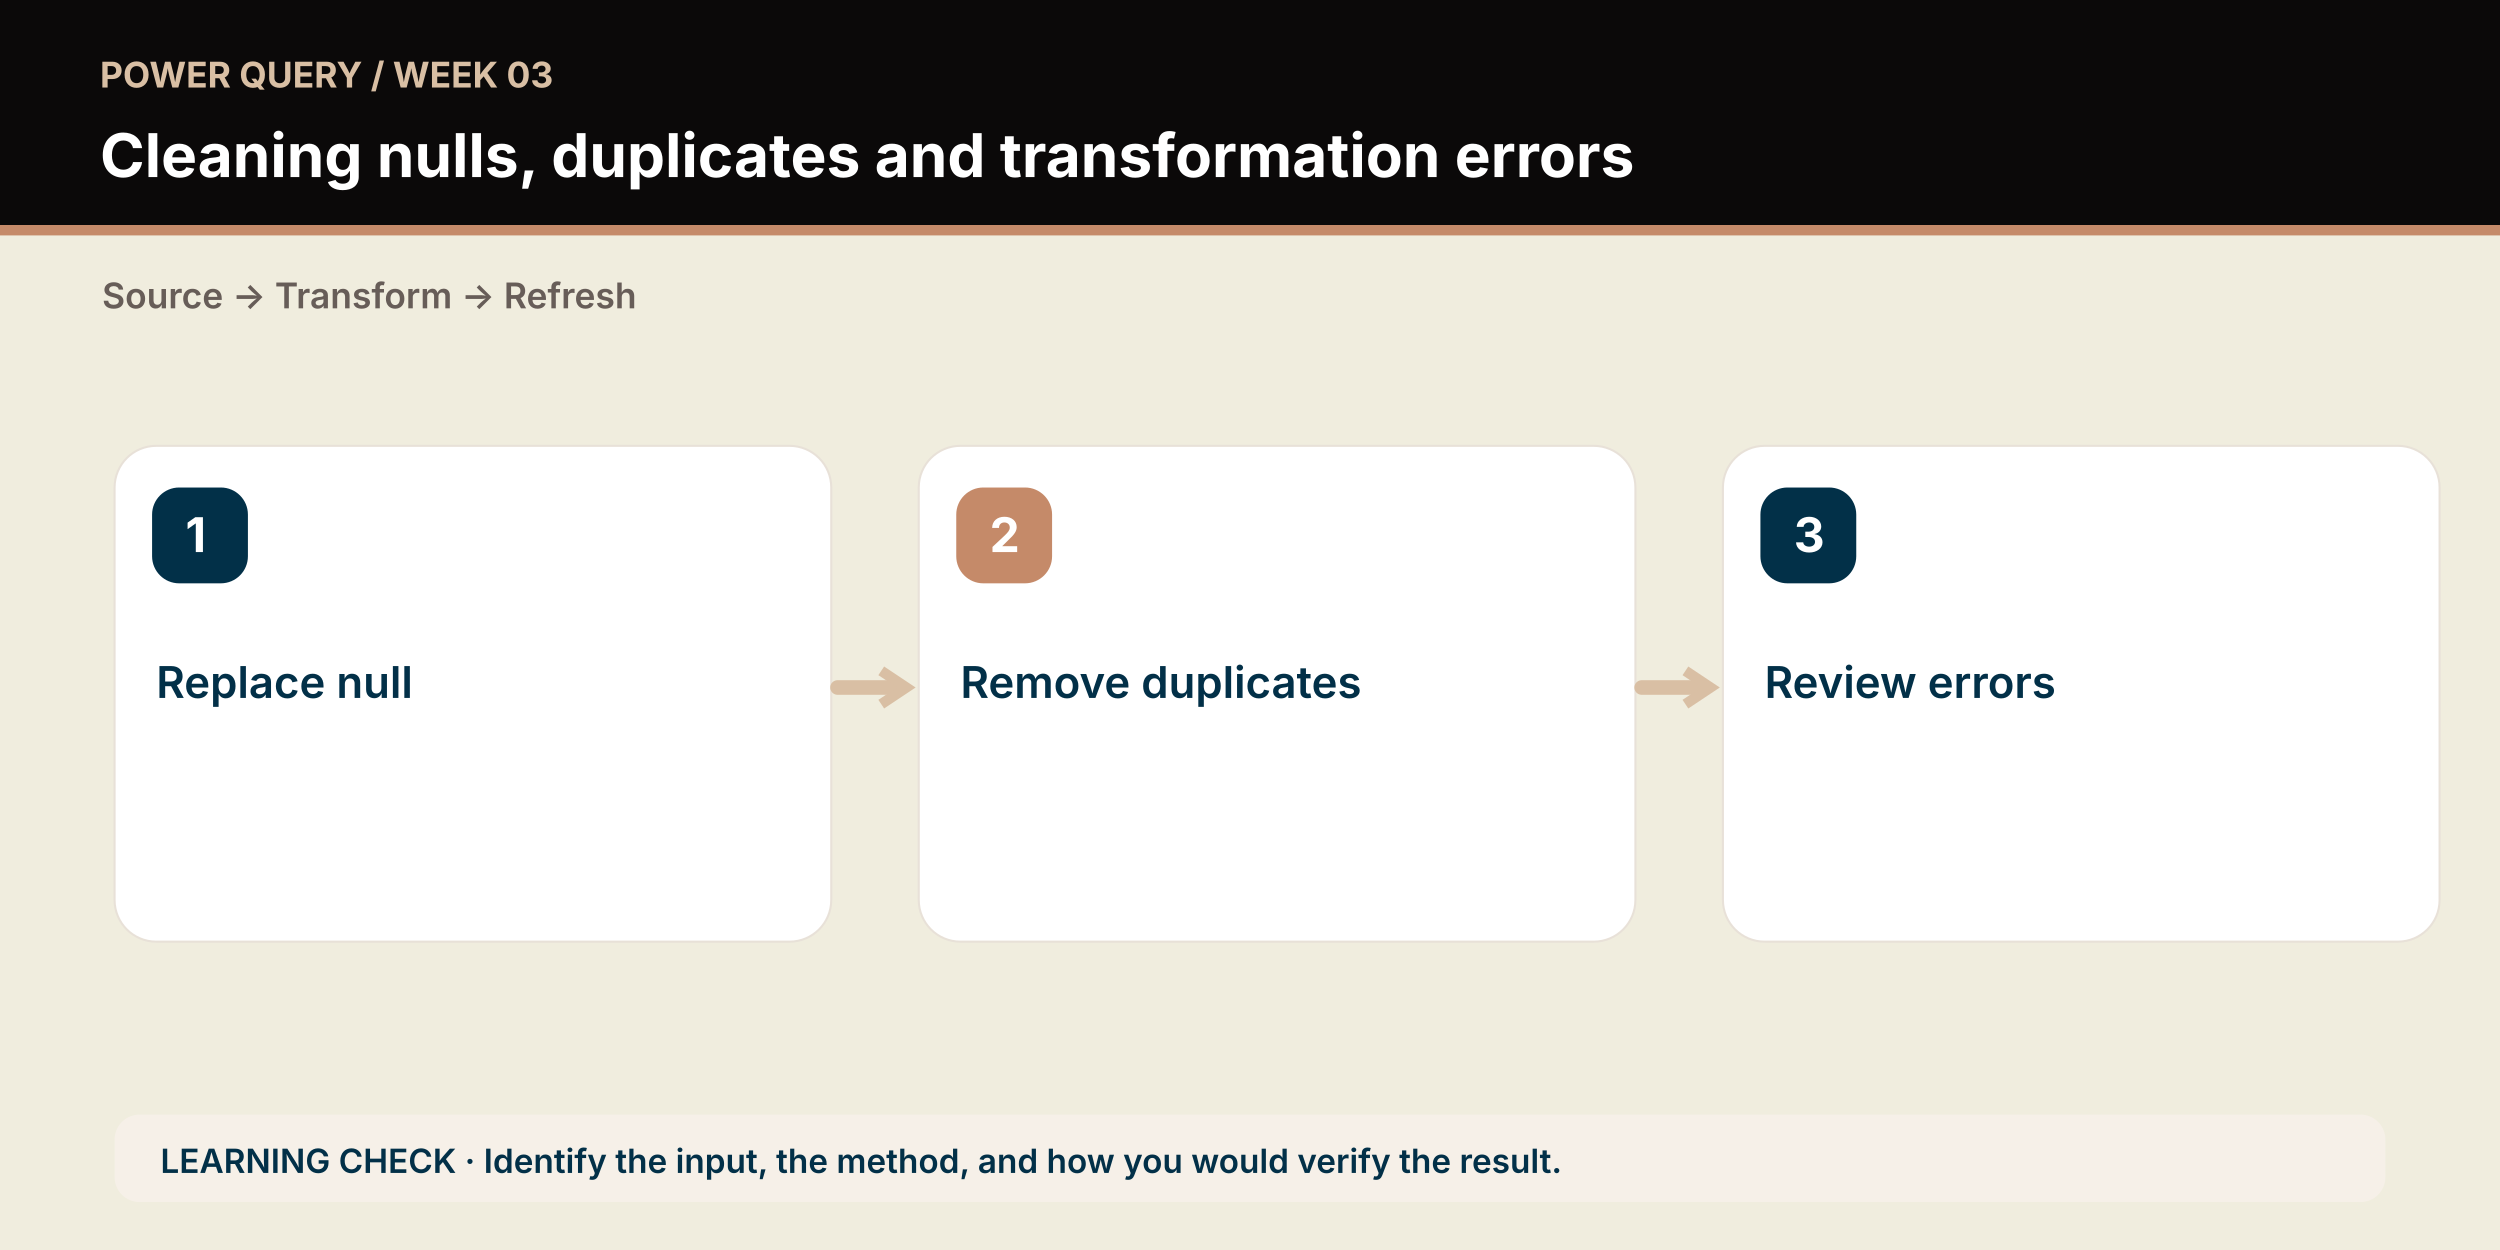
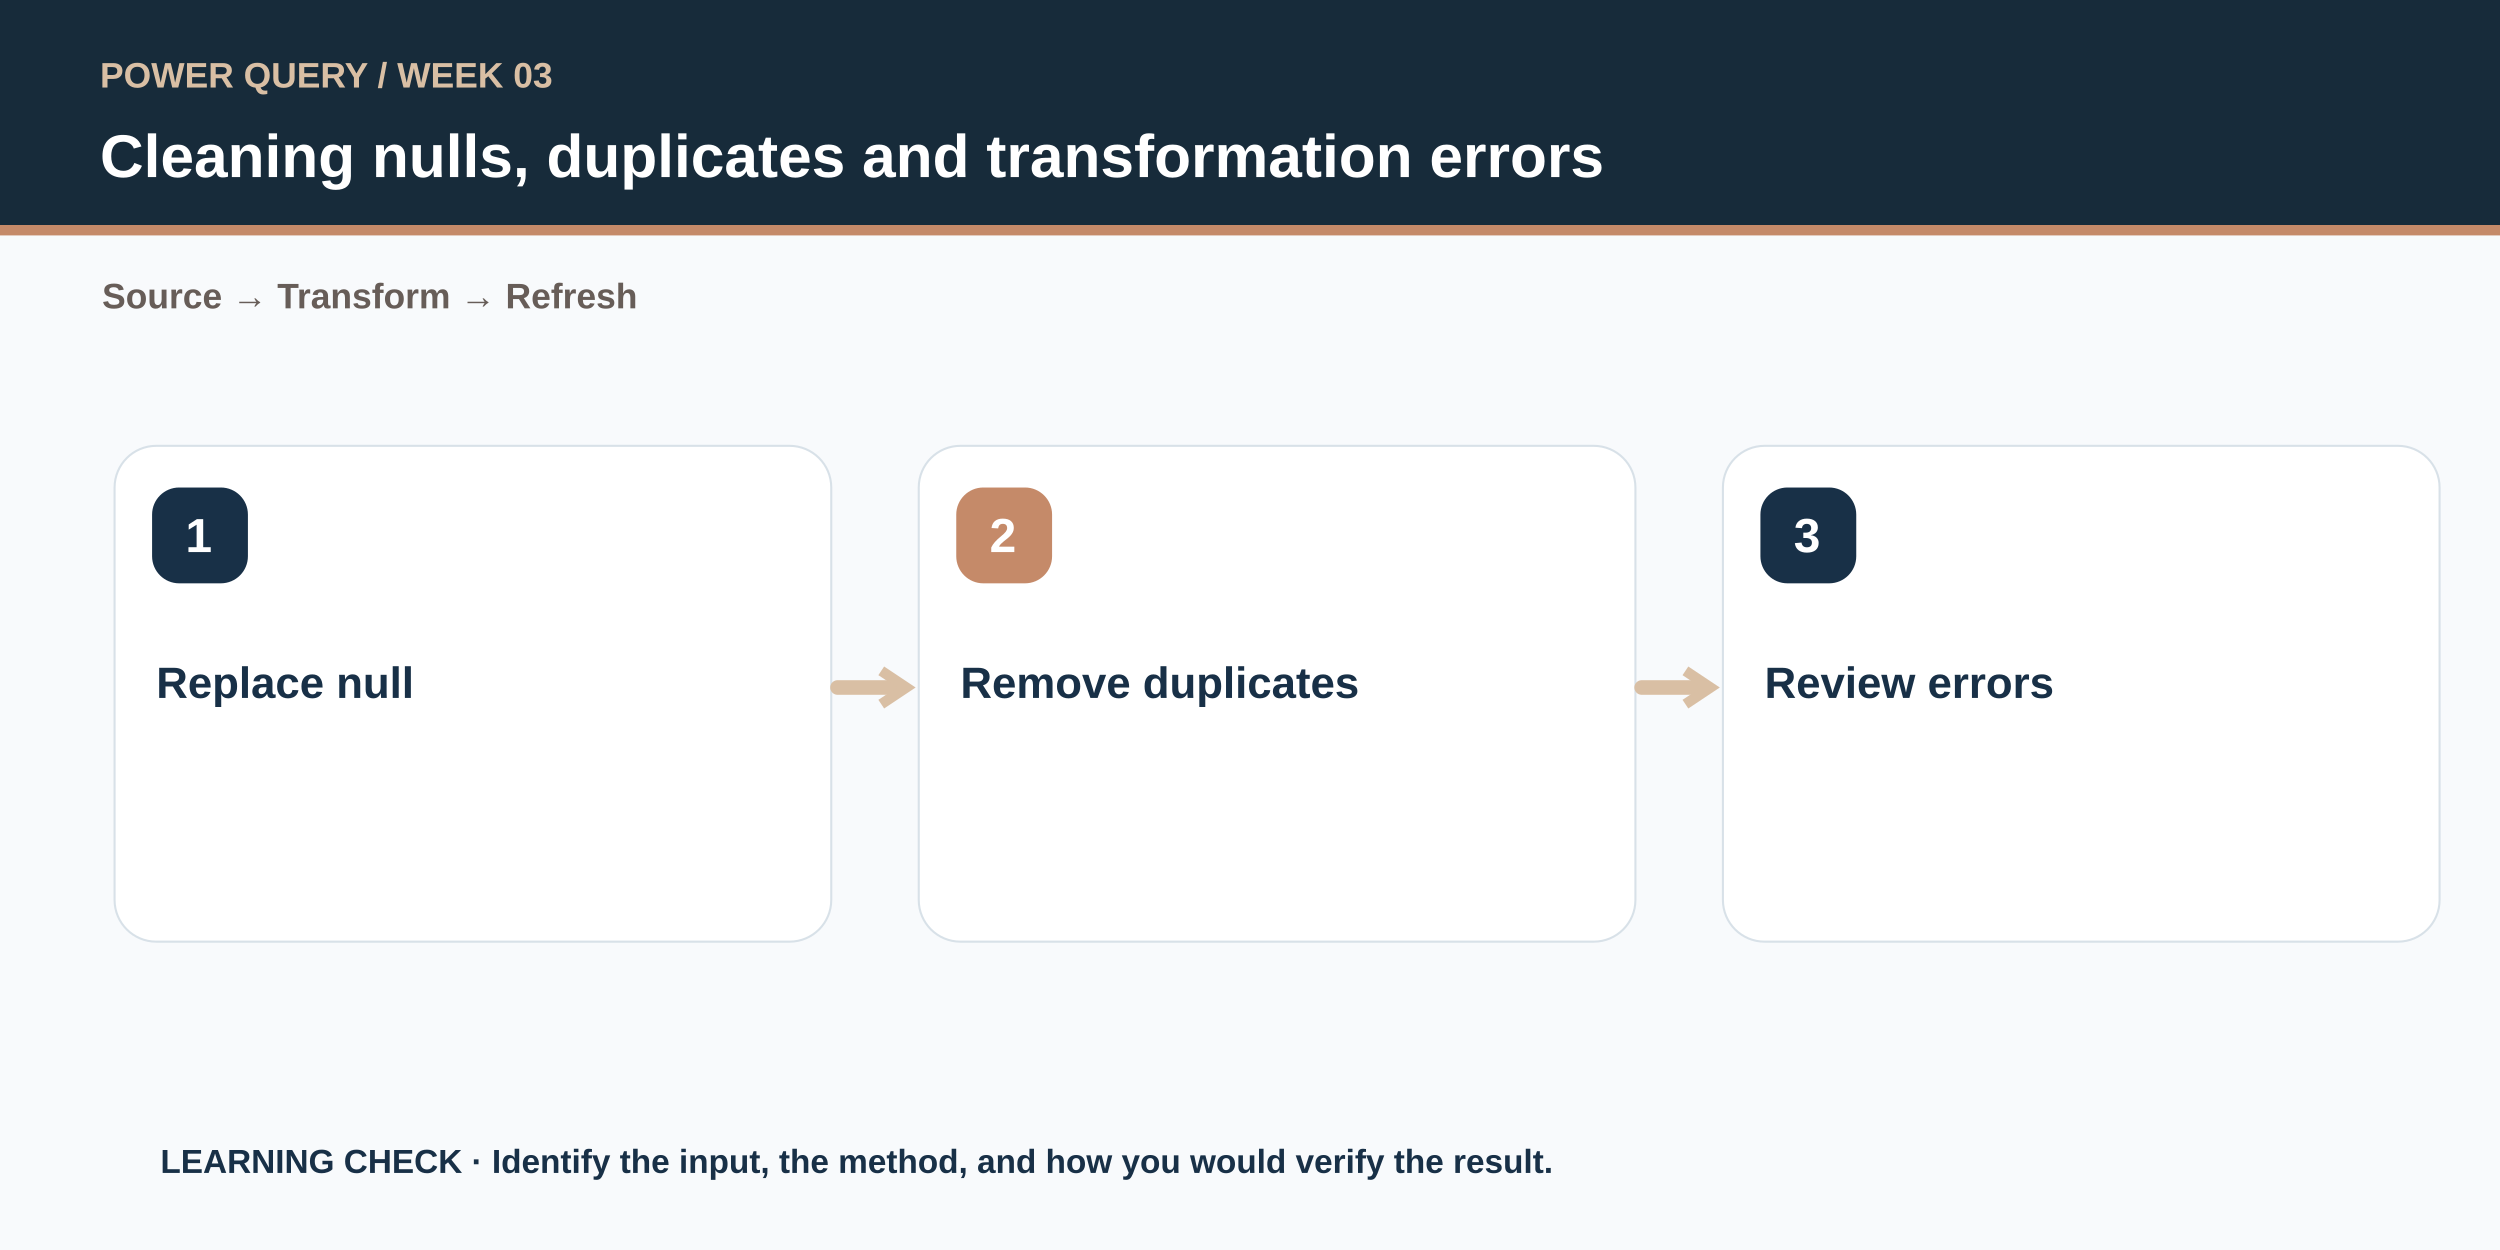
<svg xmlns="http://www.w3.org/2000/svg" width="1200" height="600" viewBox="0 0 1200 600" role="img" aria-label="POWER QUERY week 3: Cleaning nulls, duplicates and transformation errors concept diagram">
-   <rect x="0" y="0" width="1200" height="600" rx="0" fill="#F0EDDE" stroke="none" />
-   <rect x="0" y="0" width="1200" height="112" rx="0" fill="#0B0909" stroke="none" />
+   <rect x="0" y="0" width="1200" height="600" rx="0" fill="#F8FAFC" stroke="none" />
+   <rect x="0" y="0" width="1200" height="112" rx="0" fill="#172B3A" stroke="none" />
  <rect x="0" y="108" width="1200" height="5" rx="0" fill="#C58A69" stroke="none" />
-   <text x="48" y="42" fill="#D9BFA4" font-size="17" font-family="Inter,Arial,sans-serif" font-weight="700">POWER QUERY  /  WEEK 03</text>
-   <text x="48" y="85" fill="#FFFFFF" font-size="29" font-family="Inter,Arial,sans-serif" font-weight="700">Cleaning nulls, duplicates and transformation errors</text>
-   <text x="49" y="148" fill="#675D58" font-size="17" font-family="Inter,Arial,sans-serif" font-weight="600">Source → Transform → Refresh</text>
-   <rect x="55" y="214" width="344" height="238" rx="20" fill="#FFFFFF" stroke="#E8E1D8" />
-   <rect x="73" y="234" width="46" height="46" rx="13" fill="#023048" stroke="none" />
-   <text x="89" y="265" fill="#FFFFFF" font-size="23" font-family="Inter,Arial,sans-serif" font-weight="700">1</text>
-   <text x="75" y="335" fill="#023048" font-size="21" font-family="Inter,Arial,sans-serif" font-weight="600">Replace null</text>
+   <text x="48" y="42" fill="#D9BFA4" font-size="17" font-family="Segoe UI,Arial,sans-serif" font-weight="700">POWER QUERY  /  WEEK 03</text>
+   <text x="48" y="85" fill="#FFFFFF" font-size="29" font-family="Segoe UI,Arial,sans-serif" font-weight="700">Cleaning nulls, duplicates and transformation errors</text>
+   <text x="49" y="148" fill="#675D58" font-size="17" font-family="Segoe UI,Arial,sans-serif" font-weight="600">Source → Transform → Refresh</text>
+   <rect x="55" y="214" width="344" height="238" rx="20" fill="#FFFFFF" stroke="#D8E1E8" />
+   <rect x="73" y="234" width="46" height="46" rx="13" fill="#183047" stroke="none" />
+   <text x="89" y="265" fill="#FFFFFF" font-size="23" font-family="Segoe UI,Arial,sans-serif" font-weight="700">1</text>
+   <text x="75" y="335" fill="#183047" font-size="21" font-family="Segoe UI,Arial,sans-serif" font-weight="600">Replace null</text>
  <path d="M402 330 L431 330" fill="none" stroke="#D9BFA4" stroke-width="7" stroke-linecap="round" />
  <path d="M423 322 l12 8 -12 8" fill="none" stroke="#D9BFA4" stroke-width="5" />
-   <rect x="441" y="214" width="344" height="238" rx="20" fill="#FFFFFF" stroke="#E8E1D8" />
+   <rect x="441" y="214" width="344" height="238" rx="20" fill="#FFFFFF" stroke="#D8E1E8" />
  <rect x="459" y="234" width="46" height="46" rx="13" fill="#C58A69" stroke="none" />
-   <text x="475" y="265" fill="#FFFFFF" font-size="23" font-family="Inter,Arial,sans-serif" font-weight="700">2</text>
-   <text x="461" y="335" fill="#023048" font-size="21" font-family="Inter,Arial,sans-serif" font-weight="600">Remove duplicates</text>
+   <text x="475" y="265" fill="#FFFFFF" font-size="23" font-family="Segoe UI,Arial,sans-serif" font-weight="700">2</text>
+   <text x="461" y="335" fill="#183047" font-size="21" font-family="Segoe UI,Arial,sans-serif" font-weight="600">Remove duplicates</text>
  <path d="M788 330 L817 330" fill="none" stroke="#D9BFA4" stroke-width="7" stroke-linecap="round" />
  <path d="M809 322 l12 8 -12 8" fill="none" stroke="#D9BFA4" stroke-width="5" />
-   <rect x="827" y="214" width="344" height="238" rx="20" fill="#FFFFFF" stroke="#E8E1D8" />
-   <rect x="845" y="234" width="46" height="46" rx="13" fill="#023048" stroke="none" />
-   <text x="861" y="265" fill="#FFFFFF" font-size="23" font-family="Inter,Arial,sans-serif" font-weight="700">3</text>
-   <text x="847" y="335" fill="#023048" font-size="21" font-family="Inter,Arial,sans-serif" font-weight="600">Review errors</text>
-   <rect x="55" y="535" width="1090" height="42" rx="12" fill="#F6F0E8" stroke="none" />
-   <text x="77" y="563" fill="#023048" font-size="16" font-family="Inter,Arial,sans-serif" font-weight="600">LEARNING CHECK  ·  Identify the input, the method, and how you would verify the result.</text>
+   <rect x="827" y="214" width="344" height="238" rx="20" fill="#FFFFFF" stroke="#D8E1E8" />
+   <rect x="845" y="234" width="46" height="46" rx="13" fill="#183047" stroke="none" />
+   <text x="861" y="265" fill="#FFFFFF" font-size="23" font-family="Segoe UI,Arial,sans-serif" font-weight="700">3</text>
+   <text x="847" y="335" fill="#183047" font-size="21" font-family="Segoe UI,Arial,sans-serif" font-weight="600">Review errors</text>
+   <rect x="55" y="535" width="1090" height="42" rx="12" fill="#F8FAFC" stroke="none" />
+   <text x="77" y="563" fill="#183047" font-size="16" font-family="Segoe UI,Arial,sans-serif" font-weight="600">LEARNING CHECK  ·  Identify the input, the method, and how you would verify the result.</text>
</svg>
